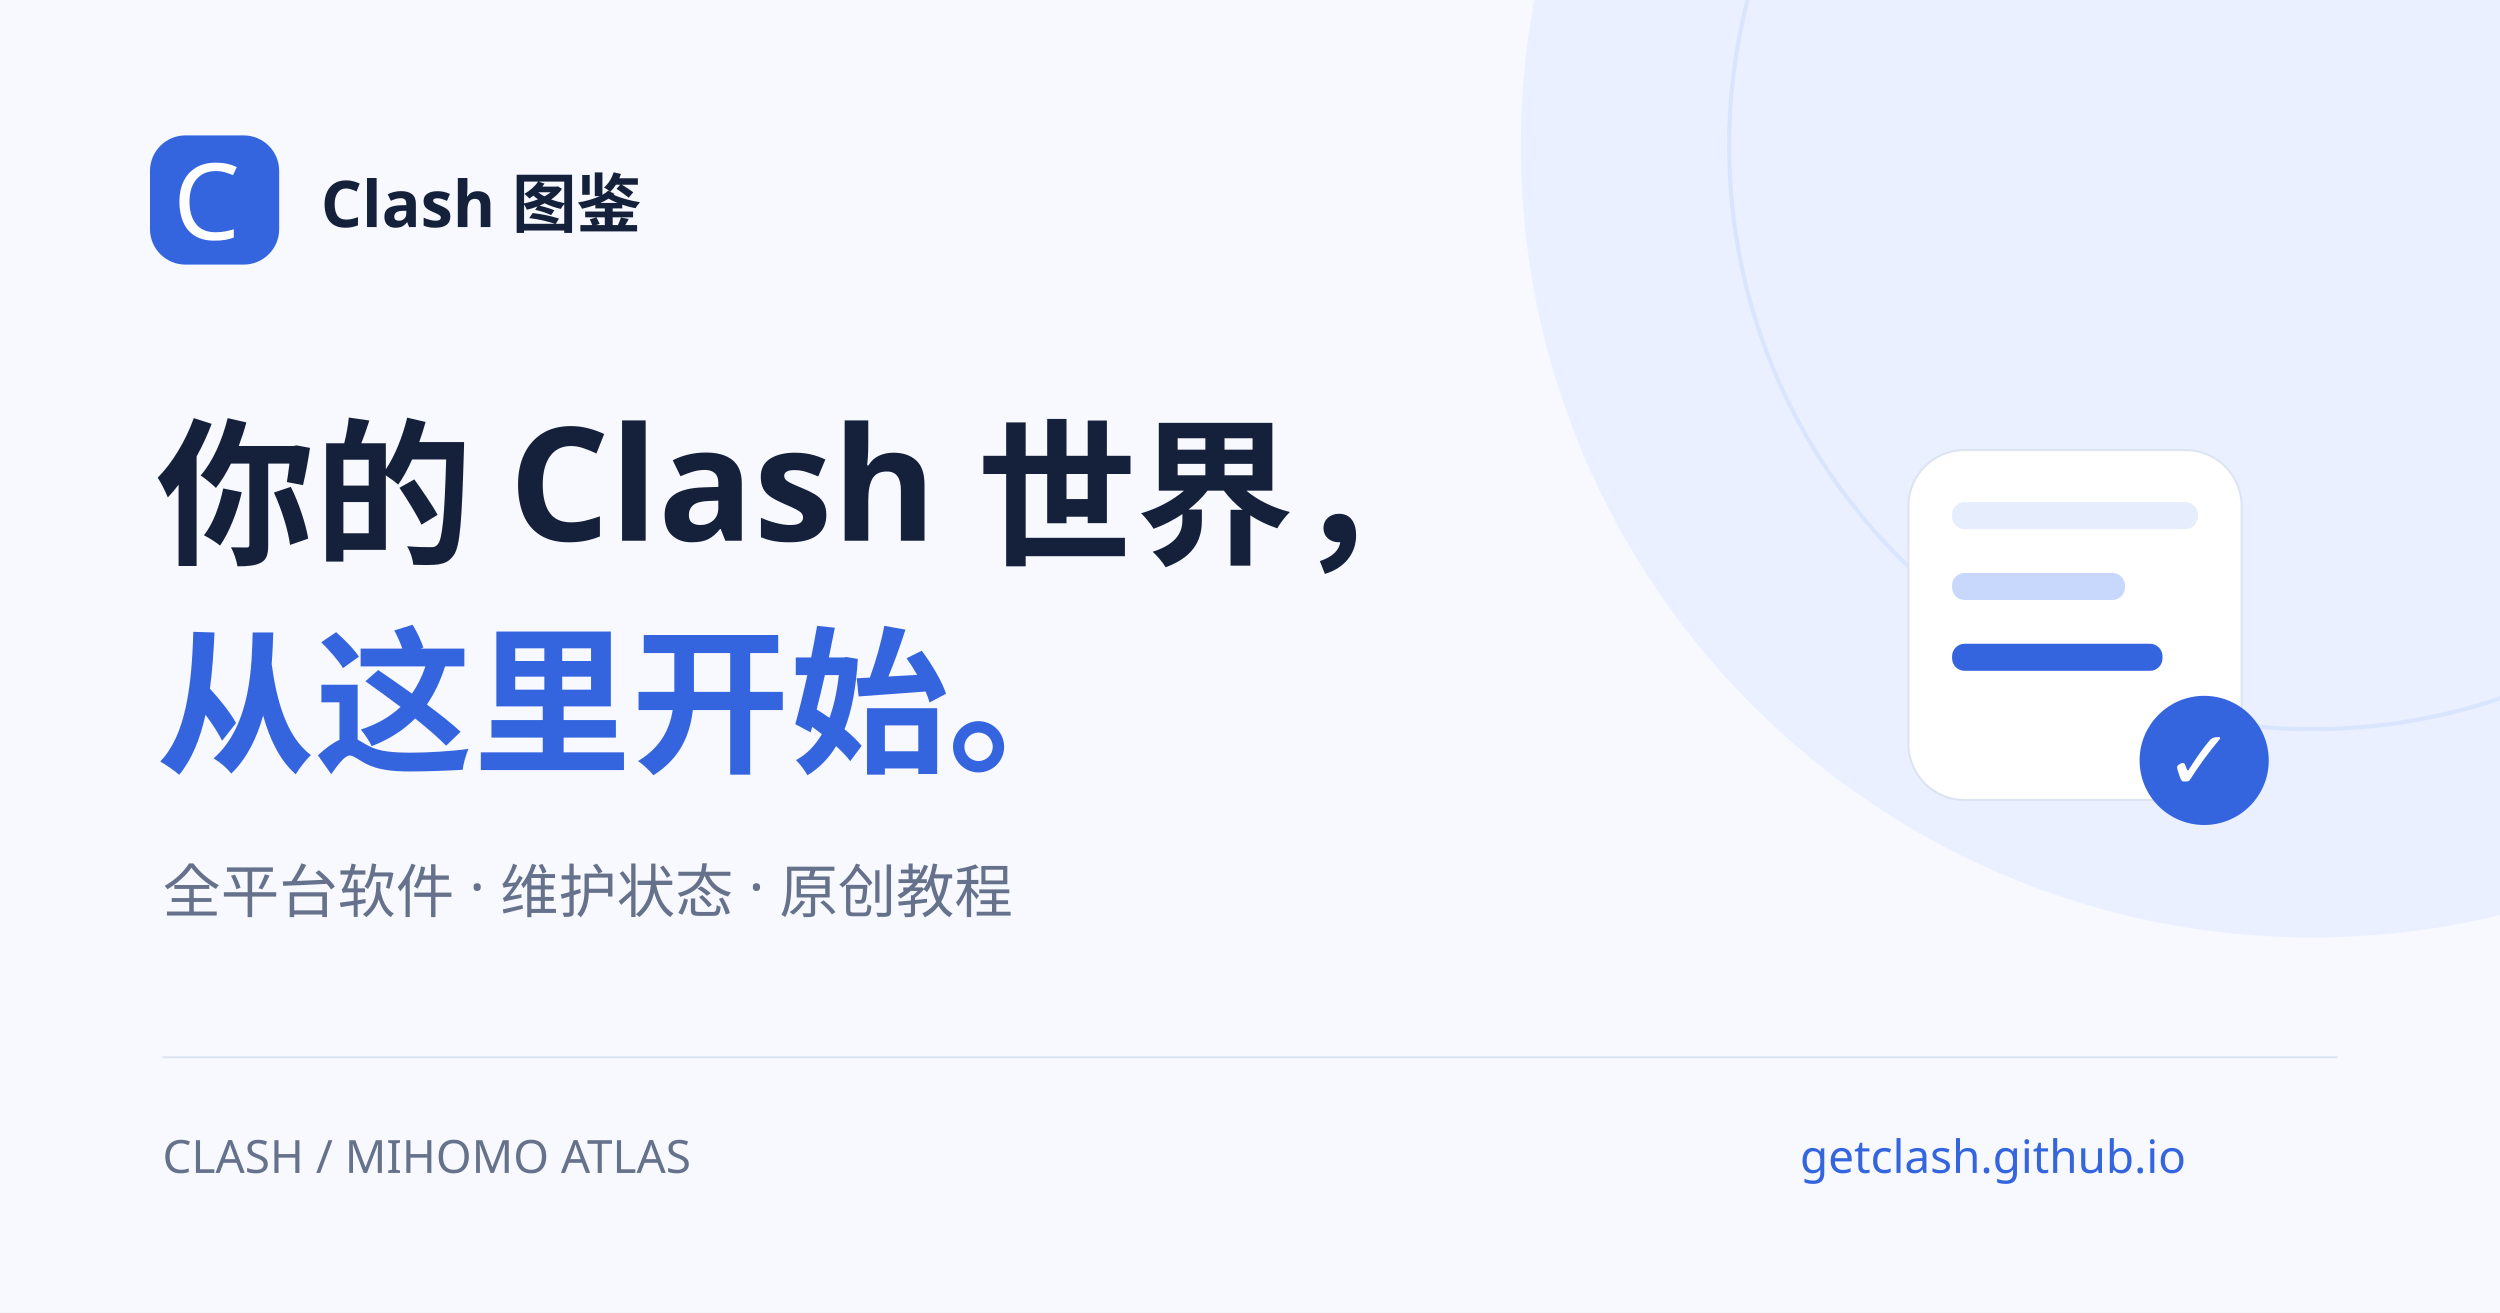
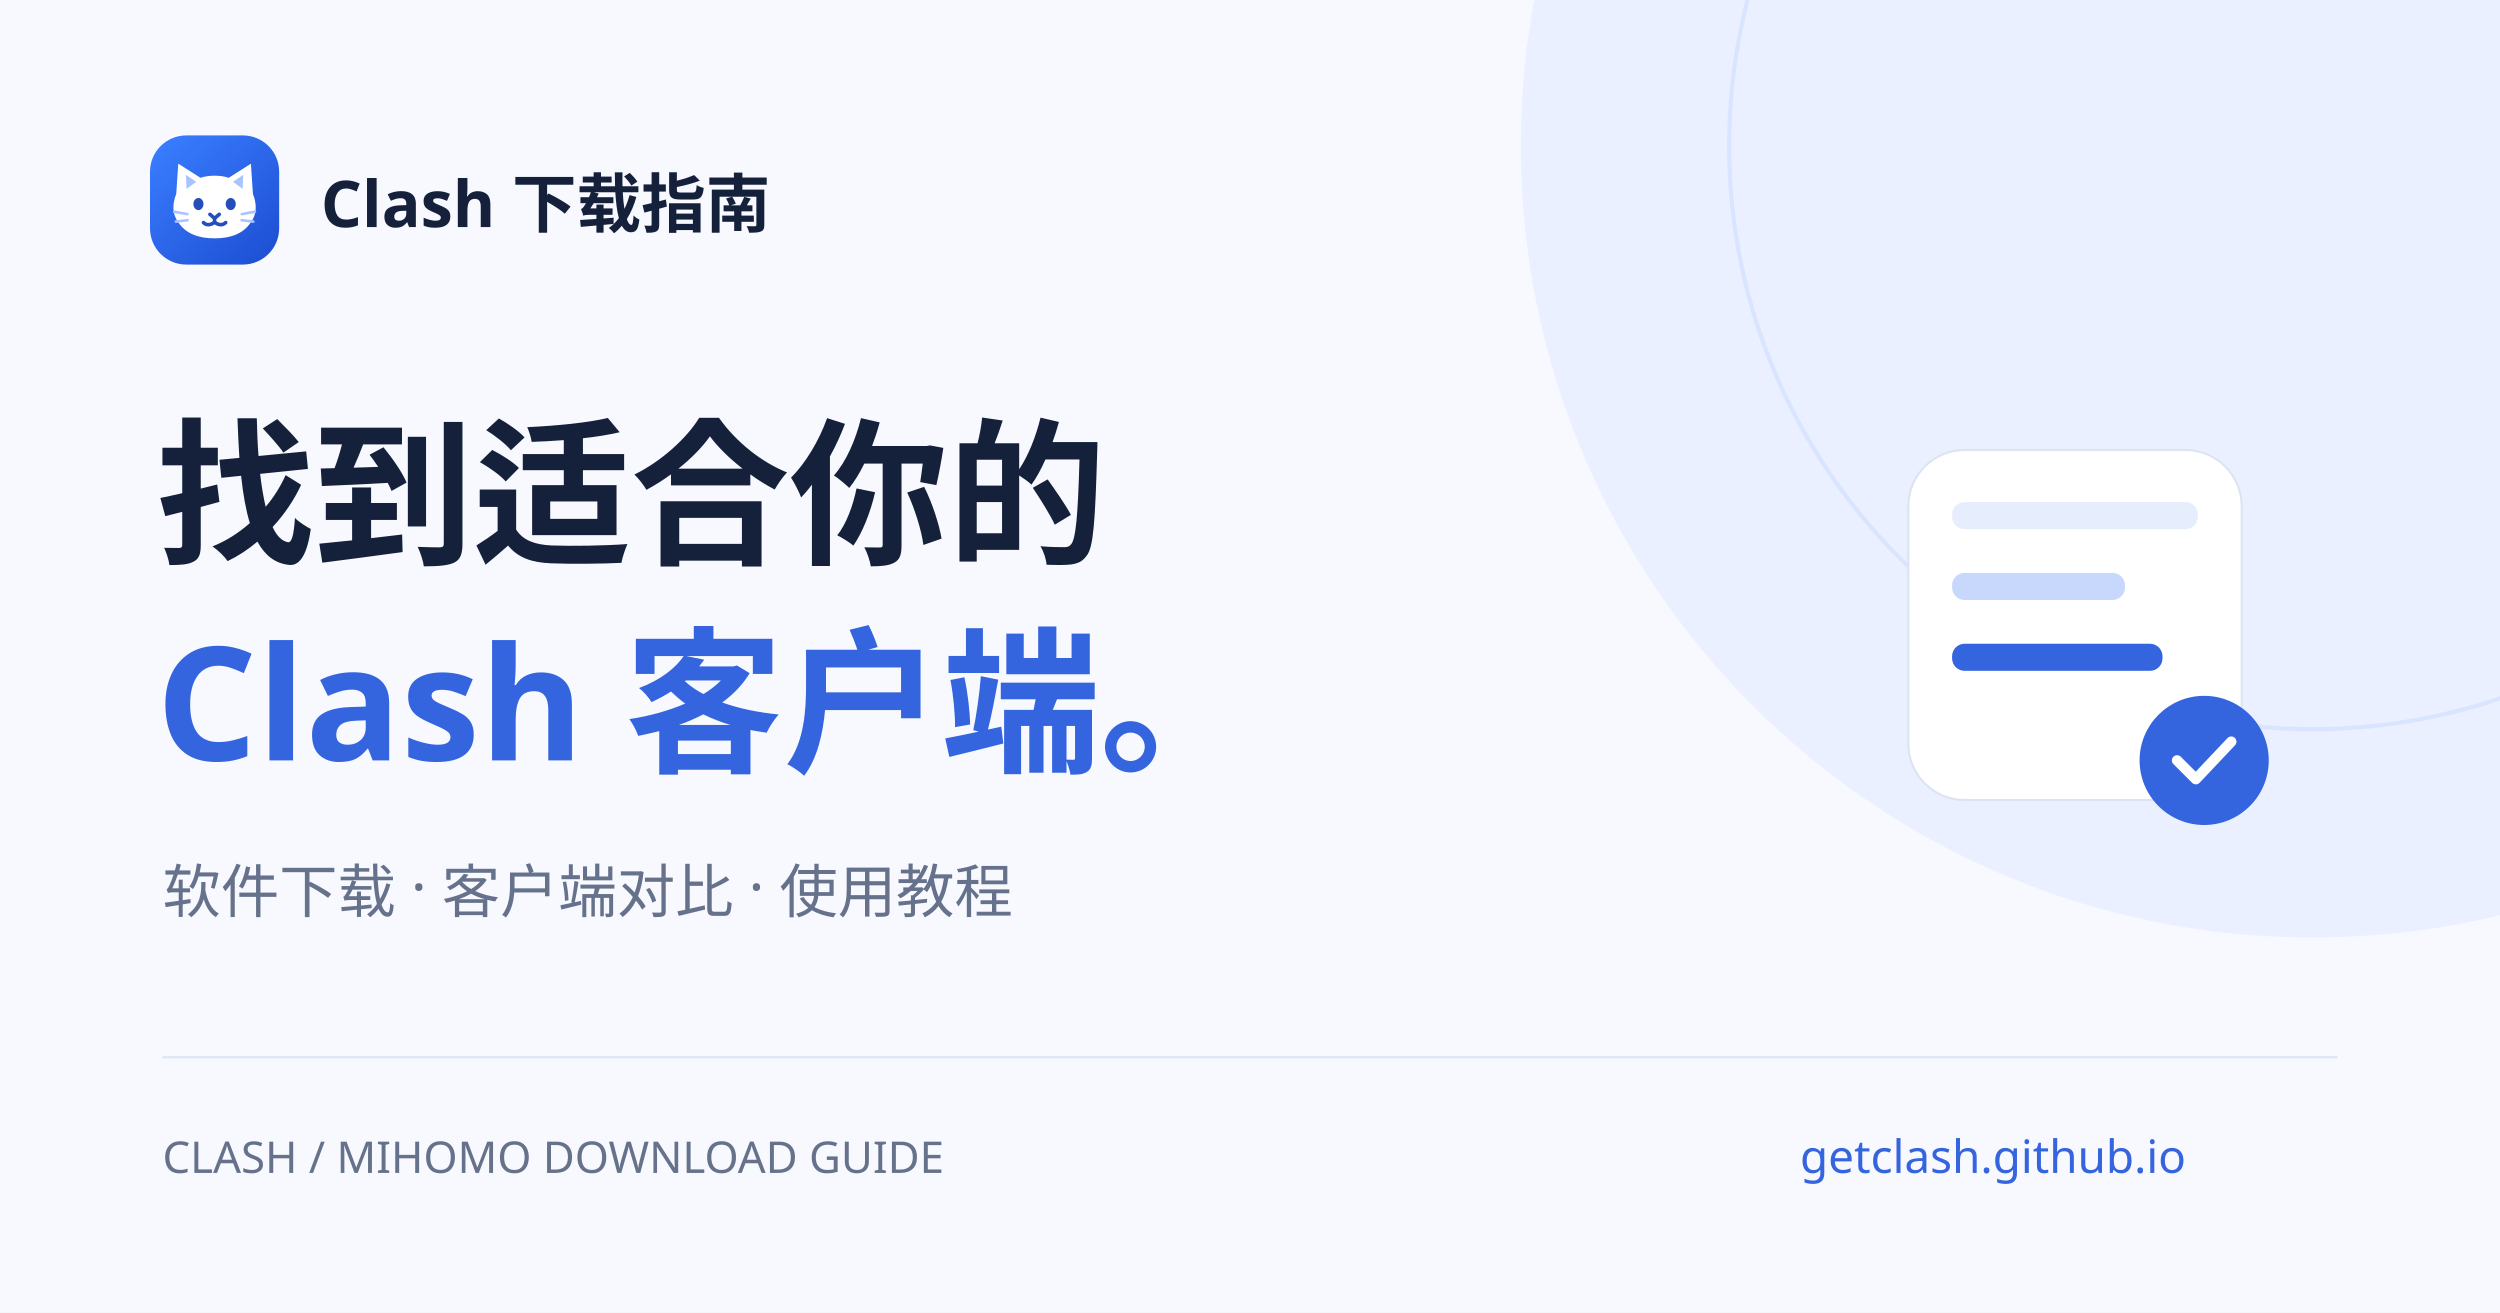
<svg xmlns="http://www.w3.org/2000/svg" width="1200" height="630" viewBox="0 0 1200 630">
  <rect width="1200" height="630" fill="#f7f9ff" />
  <circle cx="1110" cy="70" r="380" fill="#eaf0ff" />
  <circle cx="1110" cy="70" r="280" fill="none" stroke="#d9e4ff" stroke-width="2" />
-   <rect x="72" y="65" width="62" height="62" rx="17" fill="#3564df" />
-   <text x="83" y="115" font-family="sans-serif" font-size="51" fill="#fff">C</text>
-   <text x="154" y="109" font-family="Heiti SC,sans-serif" font-size="31" font-weight="700" fill="#15213b">Clash 图鉴</text>
-   <text x="75" y="265" font-family="Heiti SC,sans-serif" font-weight="700" font-size="76" fill="#15213b">你的 Clash 世界，</text>
-   <text x="75" y="365" font-family="Heiti SC,sans-serif" font-weight="700" font-size="76" fill="#3564df">从这里开始。</text>
-   <text x="78" y="438" font-family="Heiti SC,sans-serif" font-size="28" fill="#66728b">全平台软件 · 维护状态 · 原创教程</text>
+   <svg x="72" y="65" width="62" height="62" viewBox="0 0 64 64">
+     <defs>
+       <linearGradient id="blue" x1="5" y1="2" x2="59" y2="62" gradientUnits="userSpaceOnUse">
+         <stop stop-color="#397dff" />
+         <stop offset="1" stop-color="#1e4fd3" />
+       </linearGradient>
+     </defs>
+     <rect width="64" height="64" rx="18" fill="url(#blue)" />
+     <path d="M13 29 14 14l11 7c4-1.4 10-1.4 14 0l11-7 1 15c2 5 2 10-1 14-3.7 5.7-10 8-18 8s-14.3-2.3-18-8c-3-4-3-9-1-14Z" fill="#fff" />
+     <path d="m17.8 19.5.3 7 4.8-3.5Zm28.4 0-.3 7-4.8-3.5Z" fill="#a8c4ff" />
+     <ellipse cx="24" cy="34" rx="2.5" ry="3" fill="#244fbb" />
+     <ellipse cx="40" cy="34" rx="2.5" ry="3" fill="#244fbb" />
+     <path d="m29.7 39.1 2.3 2 2.3-2M32 41v2m-5.5.2c1.5 1.5 3.6 1.3 5.5-.2m5.5.2c-1.5 1.5-3.6 1.3-5.5-.2" fill="none" stroke="#244fbb" stroke-width="1.8" stroke-linecap="round" stroke-linejoin="round" />
+     <path d="M18.5 39 12 37.8m6.6 4.2-5.8.7m32.7-3.7 6.5-1.2m-6.6 4.2 5.8.7" fill="none" stroke="#a8c4ff" stroke-width="1.3" stroke-linecap="round" />
+   </svg>
+   <text x="154" y="109" font-family="PingFang SC,Heiti SC,sans-serif" font-size="31" font-weight="700" fill="#15213b">Clash 下载指南</text>
+   <text x="75" y="265" font-family="PingFang SC,Heiti SC,sans-serif" font-weight="700" font-size="76" fill="#15213b">找到适合你的</text>
+   <text x="75" y="365" font-family="PingFang SC,Heiti SC,sans-serif" font-weight="700" font-size="76" fill="#3564df">Clash 客户端。</text>
+   <text x="78" y="438" font-family="PingFang SC,Heiti SC,sans-serif" font-size="28" fill="#66728b">软件下载 · 客户端对比 · 使用教程</text>
  <rect x="78" y="507" width="1044" height="1" fill="#dce3f1" />
-   <text x="78" y="563" font-family="sans-serif" font-size="22" fill="#66728b">CLASH / MIHOMO ATLAS</text>
+   <text x="78" y="563" font-family="sans-serif" font-size="21" fill="#66728b">CLASH / MIHOMO DOWNLOAD GUIDE</text>
  <text x="864" y="563" font-family="sans-serif" font-size="22" fill="#3564df">getclash.github.io</text>
  <rect x="916" y="216" width="160" height="168" rx="27" fill="#fff" stroke="#dce3f1" />
  <rect x="937" y="241" width="118" height="13" rx="6" fill="#e6edfc" />
  <rect x="937" y="275" width="83" height="13" rx="6" fill="#c8d8fc" />
  <rect x="937" y="309" width="101" height="13" rx="6" fill="#3564df" />
  <circle cx="1058" cy="365" r="31" fill="#3564df" />
-   <text x="1039" y="379" font-family="Heiti SC,sans-serif" font-size="40" fill="#fff">✓</text>
+   <path d="m1045 365 9 9 17-18" fill="none" stroke="#fff" stroke-width="5" stroke-linecap="round" stroke-linejoin="round" />
</svg>
